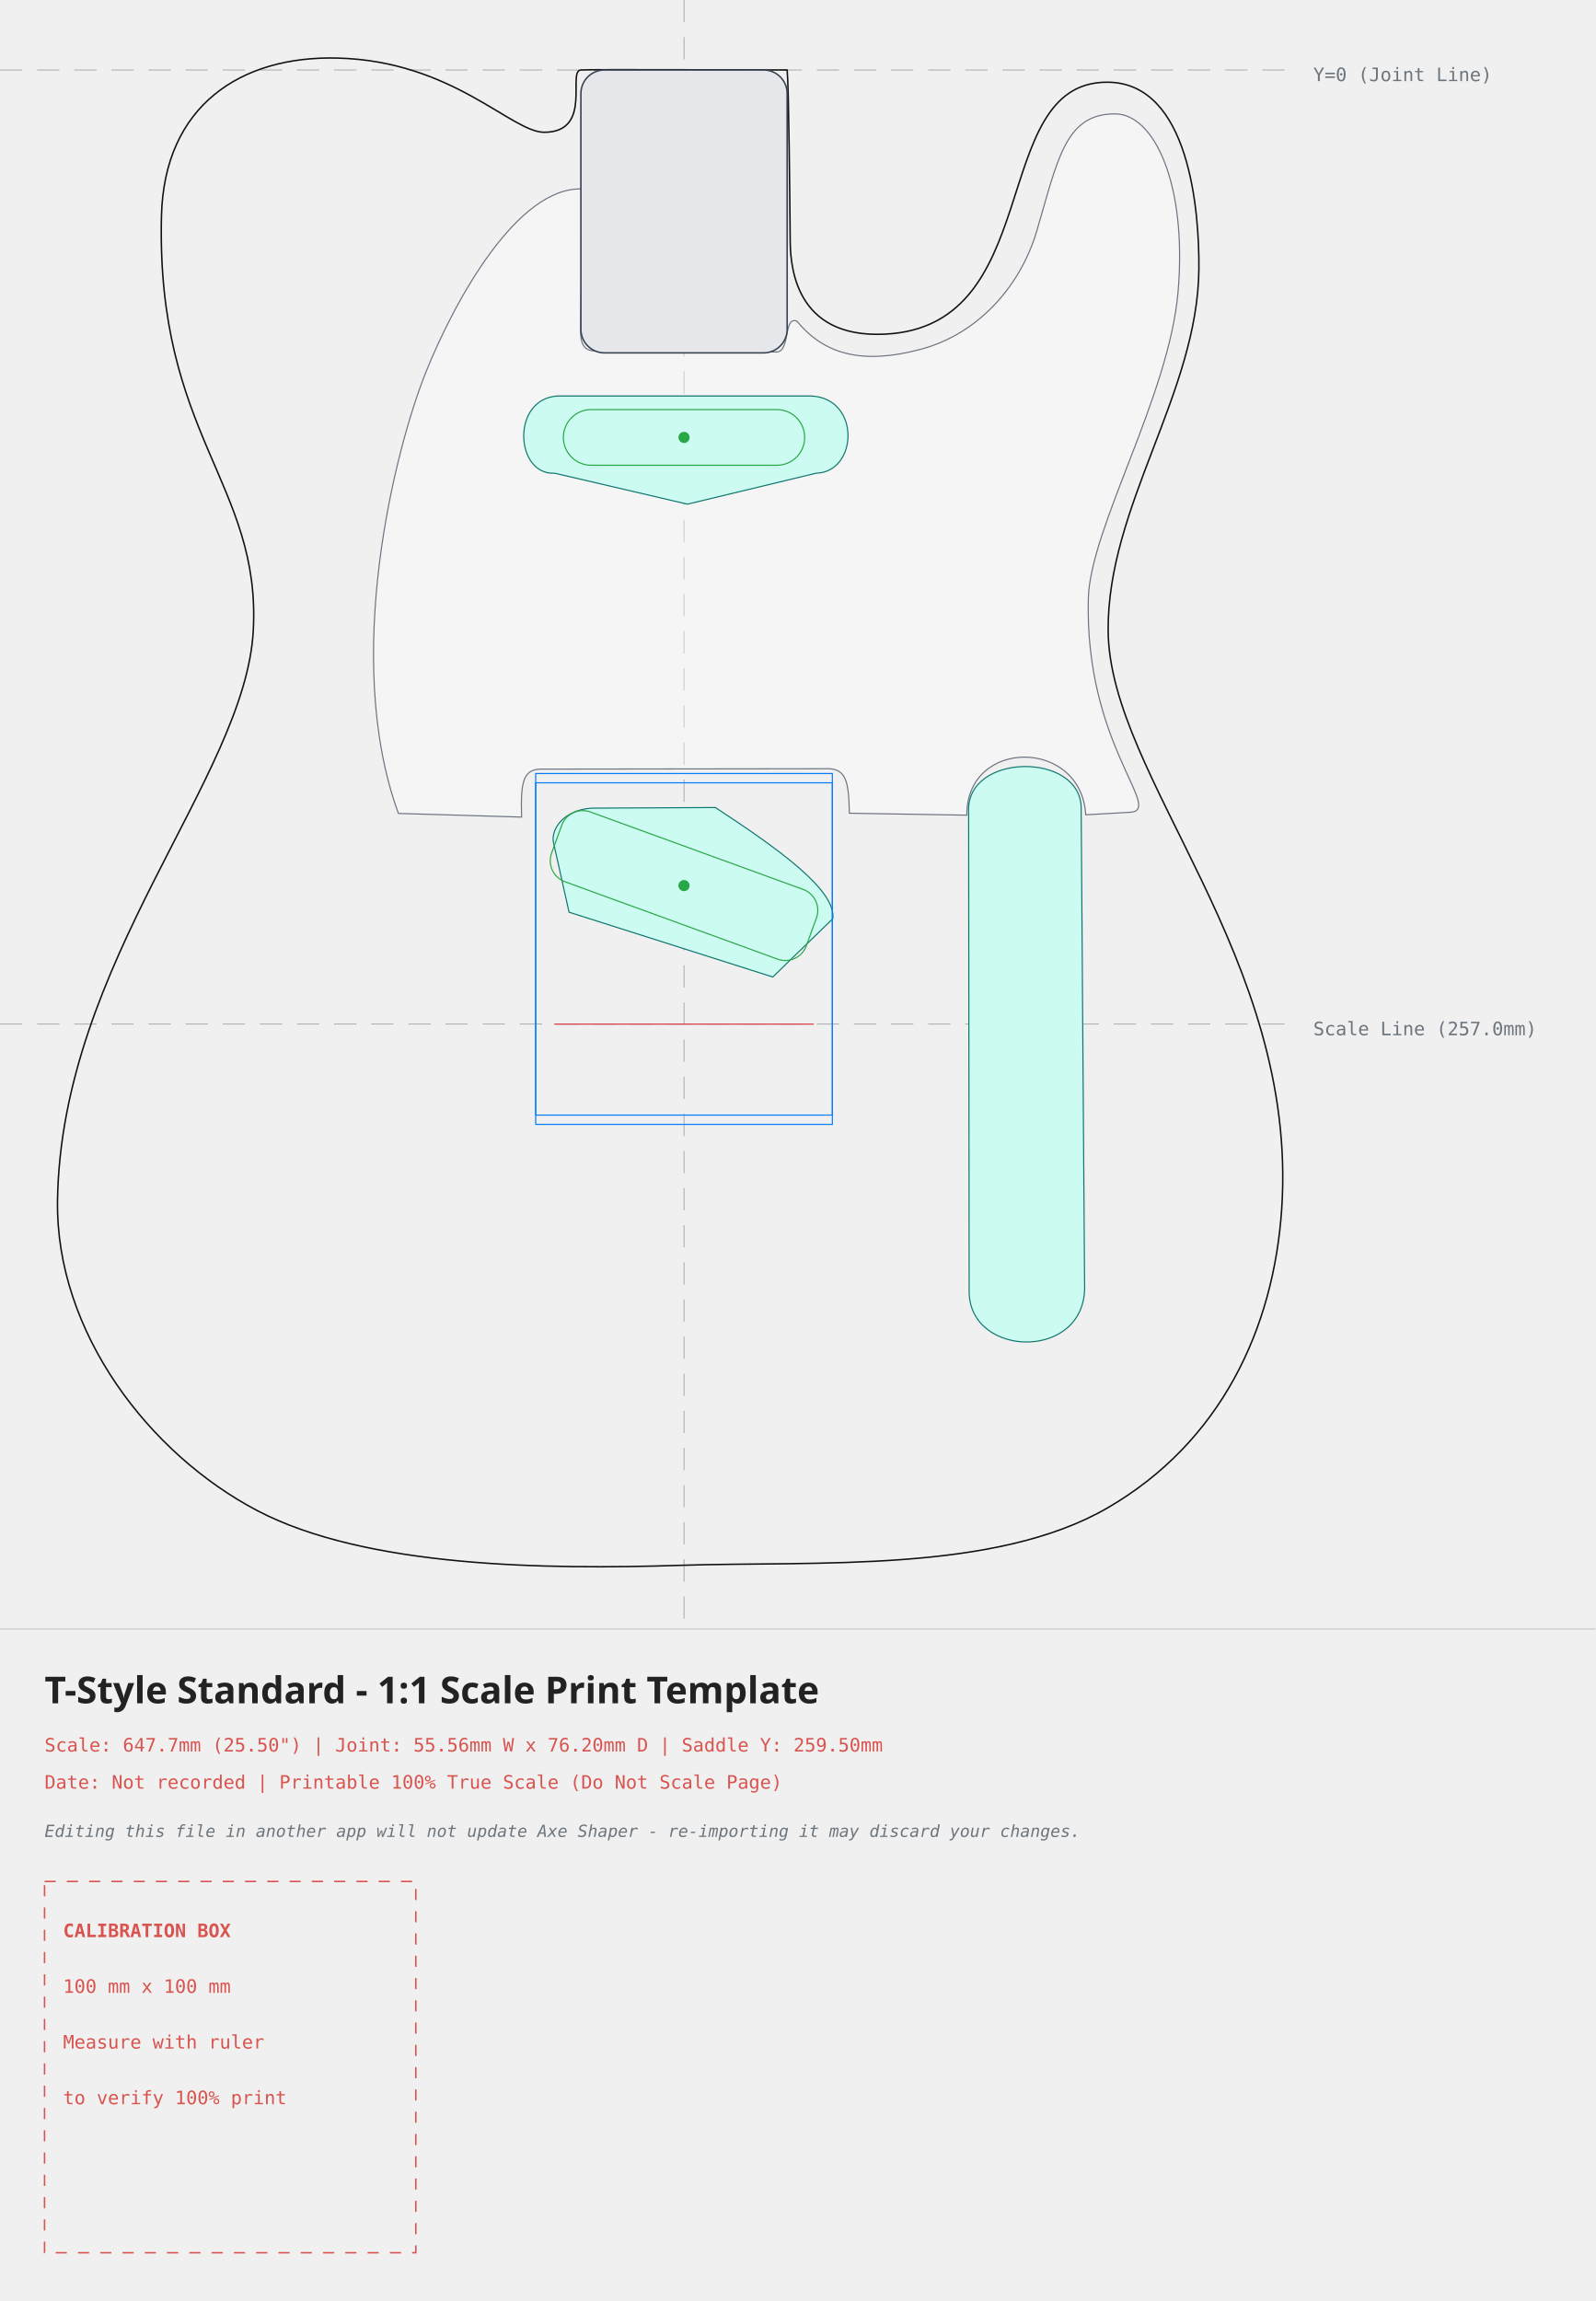
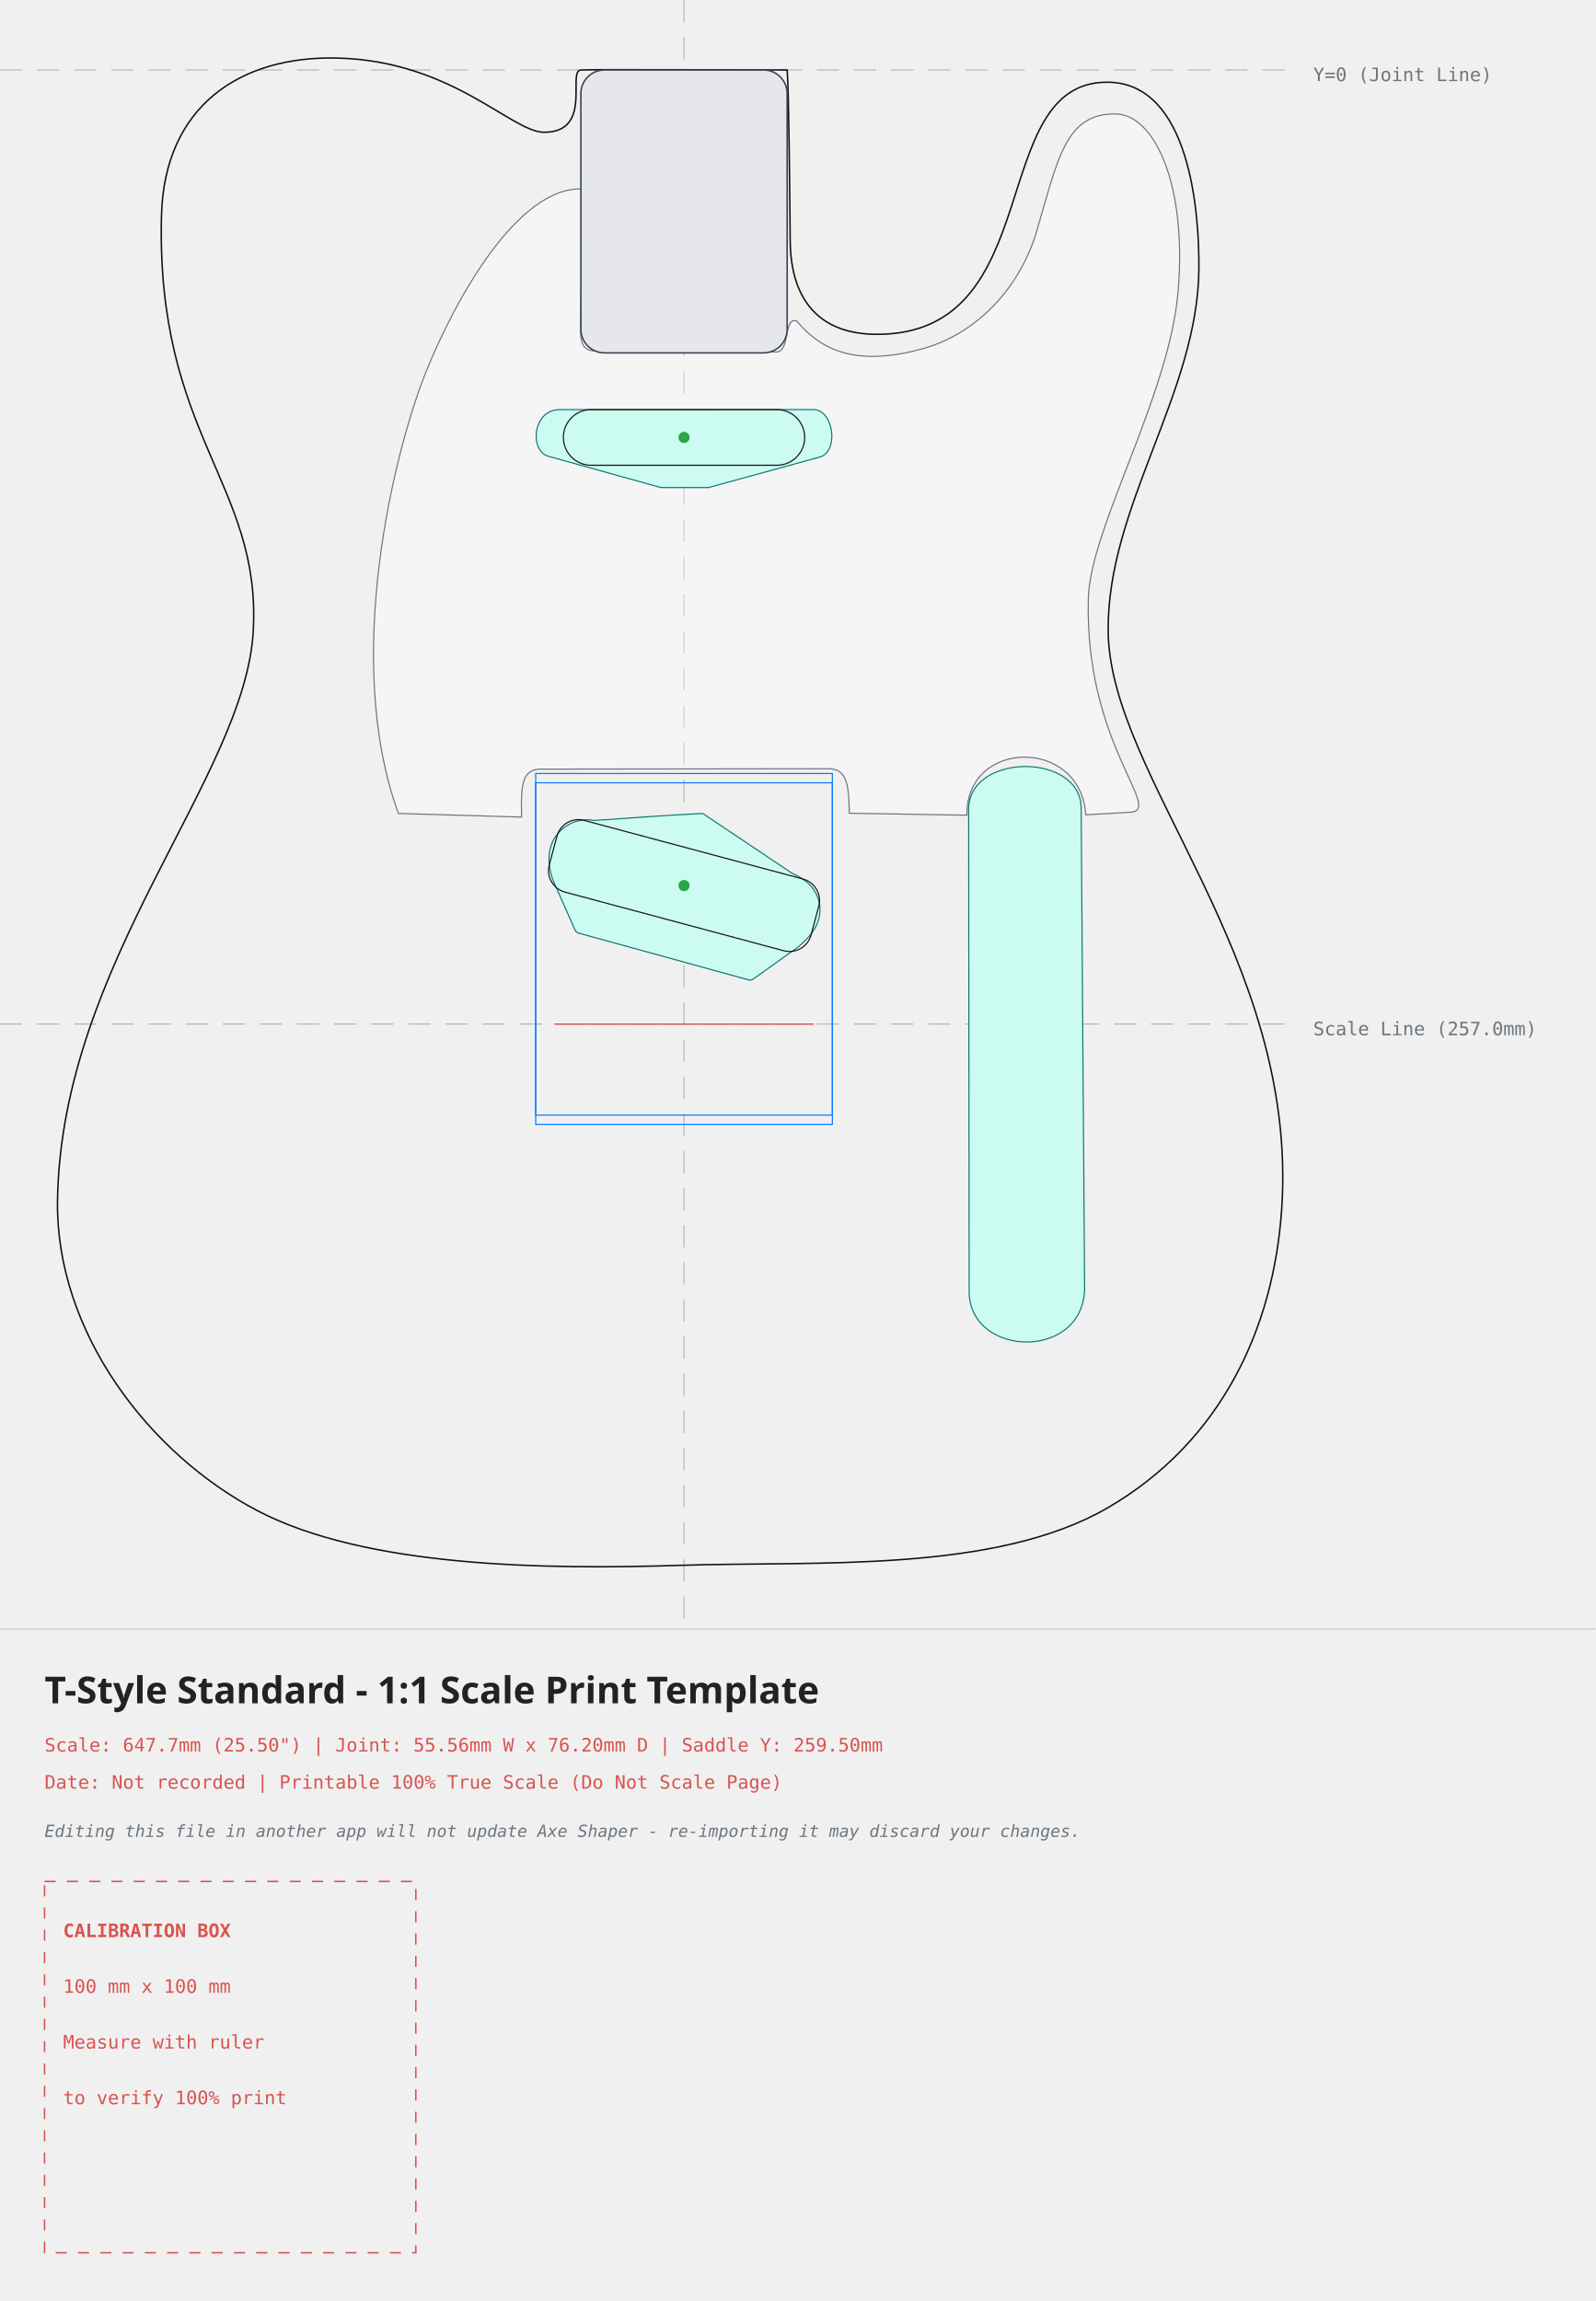
<svg xmlns="http://www.w3.org/2000/svg" width="429.73mm" height="619.78mm" viewBox="-184.24 -18.85 429.73 619.78">
  <style>
.outline{fill:none;stroke:#111;stroke-width:0.40;stroke-linecap:round;stroke-linejoin:round}
.edge-inset{fill:none;stroke:#555;stroke-width:0.30;stroke-dasharray:3 2}
.neck-pocket{fill:#e5e7eb;stroke:#374151;stroke-width:0.40}
- .pickup-rout{fill:none;stroke:#28a745;stroke-width:0.30}
+ .pickup-rout{fill:#ccfbf1;stroke:#0f766e;stroke-width:0.30}
+ .pickup-cover{fill:none;stroke:#111;stroke-width:0.30}
.bridge-rout{fill:none;stroke:#007bff;stroke-width:0.30}
.back-route{fill:#f3e8ff;stroke:#7e22ce;stroke-width:0.30;stroke-dasharray:3.00 2.00}
.front-route{fill:#ccfbf1;stroke:#0f766e;stroke-width:0.30}
.pickguard{fill:#fff;fill-opacity:0.35;stroke:#6b7280;stroke-width:0.30}
.center-axis{fill:none;stroke:#6c757d;stroke-width:0.20;stroke-dasharray:6 4;opacity:0.7}
.bridge-reference{fill:none;stroke:#dc3545;stroke-width:0.30}
.mounting-hole{fill:#007bff;stroke:none}
.calibration-box{fill:none;stroke:#d9534f;stroke-width:0.40;stroke-dasharray:3 3}
.band-rule{fill:none;stroke:#adb5bd;stroke-width:0.20}
.text-label{font-family:monospace,sans-serif;font-size:5px;fill:#d9534f}
.disclaimer-label{font-family:monospace,sans-serif;font-size:4.5px;font-style:italic;fill:#6c757d}
.axis-label{font-family:monospace,sans-serif;font-size:5px;fill:#6c757d}
.title-label{font-family:sans-serif;font-size:10px;font-weight:bold;fill:#222}
</style>
  <g id="guides">
    <line class="center-axis" x1="0" y1="-18.85" x2="0" y2="419.93" />
    <line class="center-axis" x1="-184.24" y1="0" x2="165.49" y2="0" />
    <text class="axis-label" x="169.49" y="3">Y=0 (Joint Line)</text>
    <line class="center-axis" x1="-184.24" y1="257.00" x2="165.49" y2="257.00" stroke="#007bff" />
    <text class="axis-label" x="169.49" y="260.00" fill="#007bff">Scale Line (257.0mm)</text>
  </g>
  <g id="body">
    <path class="outline" d="M -27.78 0.00 C -31.55 0.20, -24.43 16.72, -37.62 16.78 C -46.49 16.82, -62.33 -2.46, -93.41 -3.21 C -119.40 -3.85, -140.02 9.61, -140.75 39.32 C -142.21 98.46, -113.79 111.56, -116.03 151.16 C -118.26 190.76, -167.84 240.31, -168.75 304.64 C -169.24 339.93, -144.11 372.76, -114.90 388.06 C -85.69 403.36, -37.24 403.95, -0.78 402.77 C 35.67 401.60, 83.73 404.93, 114.12 387.28 C 144.50 369.62, 158.83 339.20, 160.99 306.70 C 165.49 238.99, 114.57 190.56, 114.24 151.08 C 113.96 117.44, 138.40 87.09, 138.68 53.58 C 138.81 38.18, 136.22 3.43, 114.09 3.29 C 81.09 3.09, 98.37 71.20, 52.00 71.20 C 28.84 71.20, 28.63 50.93, 28.59 45.38 C 28.51 35.51, 28.22 4.61, 27.78 0.00 C 13.07 0.00, -24.01 -0.20, -27.78 0.00 Z" />
  </g>
  <g id="pickguards">
    <path class="pickguard" style="fill:#ffffff" d="M -22.55 75.64 C -22.55 75.64, 24.99 75.96, 24.99 75.96 C 28.66 75.75, 26.73 66.29, 30.38 67.64 C 37.47 76.20, 47.29 79.67, 63.99 75.17 C 78.88 71.15, 90.48 58.65, 94.99 43.44 C 100.68 24.25, 102.60 11.69, 116.21 11.83 C 126.54 11.93, 135.56 30.54, 133.07 59.71 C 130.67 87.93, 109.42 123.28, 108.90 142.30 C 107.84 181.39, 128.96 199.00, 120.43 199.92 C 120.43 199.92, 108.20 200.62, 108.20 200.62 C 106.99 179.87, 76.00 179.91, 76.18 200.72 C 76.18 200.72, 44.53 200.19, 44.53 200.19 C 44.36 191.50, 43.73 187.89, 37.94 188.21 C 37.94 188.21, -38.79 188.31, -38.79 188.31 C -43.36 188.54, -44.02 191.81, -43.75 201.23 C -43.75 201.23, -76.93 200.25, -76.93 200.25 C -92.20 158.38, -77.73 101.79, -69.51 81.35 C -61.61 61.71, -44.75 31.32, -27.35 32.05 C -27.35 32.05, -27.84 71.09, -27.84 71.09 C -27.63 74.97, -26.13 75.94, -22.55 75.64 Z" />
  </g>
  <g id="front-routes">
-     <path class="front-route" d="M -34.01 87.81 C -34.01 87.81, 34.32 87.81, 34.32 87.81 C 47.66 88.49, 46.83 108.35, 35.57 108.61 C 35.57 108.61, 0.92 116.95, 0.92 116.95 C 0.92 116.95, -34.84 108.61, -34.84 108.61 C -45.54 109.18, -46.65 88.49, -34.01 87.81 Z" />
    <path class="front-route" d="M 76.66 199.74 C 75.90 183.90, 106.88 183.57, 106.97 198.81 C 106.97 198.81, 107.89 326.97, 107.89 326.97 C 108.84 347.76, 76.94 347.18, 76.80 329.13 C 76.80 329.13, 76.66 199.74, 76.66 199.74 Z" />
-     <path class="front-route" d="M -35.23 207.73 C -35.66 204.32, -32.35 199.32, -24.92 198.83 C -24.92 198.83, 8.46 198.66, 8.46 198.66 C 25.76 210.03, 40.94 220.93, 40.09 228.59 C 40.09 228.59, 23.91 244.31, 23.91 244.31 C 23.91 244.31, -30.97 226.85, -30.97 226.85 C -30.97 226.85, -35.23 207.73, -35.23 207.73 Z" />
  </g>
  <g id="neck-pocket">
    <rect class="neck-pocket" x="-27.78" y="0" width="55.56" height="76.20" rx="6.35" />
  </g>
  <g id="pickups">
    <g transform="rotate(0.00 0.00 98.97)">
-       <rect class="pickup-rout" x="-32.50" y="91.47" width="65.00" height="15.00" rx="7.50" />
+       <path class="pickup-rout" d="M -33.56 91.49 C -40.78 91.50, -41.74 102.60, -36.51 104.06 C -36.51 104.06, -6.24 112.47, -6.24 112.47 C -6.24 112.47, 6.62 112.47, 6.62 112.47 C 6.62 112.47, 36.57 104.26, 36.57 104.26 C 41.81 102.82, 40.33 91.47, 34.84 91.47 C 34.84 91.47, -33.56 91.49, -33.56 91.49 Z" />
+       <rect class="pickup-cover" x="-32.50" y="91.47" width="65.00" height="15.00" rx="7.50" ry="7.50" />
      <circle cx="0.00" cy="98.97" r="1.5" fill="#28a745" />
    </g>
-     <g transform="rotate(20.00 0.00 219.68)">
-       <rect class="pickup-rout" x="-36.50" y="209.68" width="73.00" height="20.00" rx="6.00" />
+     <g transform="rotate(15.00 0.00 219.68)">
+       <path class="pickup-rout" d="M -0.30 199.65 C -9.53 202.60, -18.71 205.86, -27.89 209.00 C -30.53 209.16, -33.07 210.44, -34.81 212.43 C -36.50 214.33, -37.50 216.88, -37.38 219.44 C -37.28 222.60, -35.97 225.45, -34.08 227.90 C -31.09 231.60, -28.11 235.31, -25.12 239.01 C -24.80 239.28, -24.38 239.45, -23.95 239.40 C -23.95 239.40, 23.57 239.72, 23.57 239.72 C 23.98 239.64, 24.39 239.42, 24.62 239.06 C 27.77 235.23, 30.93 231.41, 34.09 227.57 C 35.43 225.58, 36.68 223.44, 37.17 221.06 C 37.66 218.79, 37.32 216.34, 36.17 214.31 C 34.31 210.97, 30.93 209.49, 27.35 208.98 C 18.25 205.88, 9.15 202.78, 0.05 199.68 C -0.07 199.65, -0.18 199.65, -0.30 199.65 C -0.30 199.65, -0.30 199.65, -0.30 199.65 Z" />
+       <rect class="pickup-cover" x="-36.50" y="209.68" width="73.00" height="20.00" rx="6.00" ry="6.00" />
      <circle cx="0.00" cy="219.68" r="1.5" fill="#28a745" />
    </g>
  </g>
  <g id="bridge">
    <path class="bridge-rout" d="M -39.95 189.50 L 39.95 189.50 L 39.95 281.50 L -39.95 281.50 Z" />
    <path class="bridge-rout" d="M -39.95 192.00 L 39.95 192.00 L 39.95 284.00 L -39.95 284.00 Z" />
    <line class="bridge-reference" x1="-34.95" y1="257.00" x2="34.95" y2="257.00" />
  </g>
  <g id="information-band">
    <line class="band-rule" x1="-184.24" y1="419.93" x2="245.49" y2="419.93" />
    <text class="title-label" x="-172.24" y="439.93">T-Style Standard - 1:1 Scale Print Template</text>
    <text class="text-label" x="-172.24" y="452.93">Scale: 647.7mm (25.50") | Joint: 55.56mm W x 76.20mm D | Saddle Y: 259.50mm</text>
    <text class="text-label" x="-172.24" y="462.93">Date: Not recorded | Printable 100% True Scale (Do Not Scale Page)</text>
    <text class="disclaimer-label" x="-172.24" y="475.93">Editing this file in another app will not update Axe Shaper - re-importing it may discard your changes.</text>
    <g id="calibration" transform="translate(-172.24 487.93)">
      <rect class="calibration-box" x="0" y="0" width="100" height="100" />
      <text class="text-label" x="5" y="15" font-weight="bold">CALIBRATION BOX</text>
      <text class="text-label" x="5" y="30">100 mm x 100 mm</text>
      <text class="text-label" x="5" y="45">Measure with ruler</text>
      <text class="text-label" x="5" y="60">to verify 100% print</text>
    </g>
  </g>
</svg>
